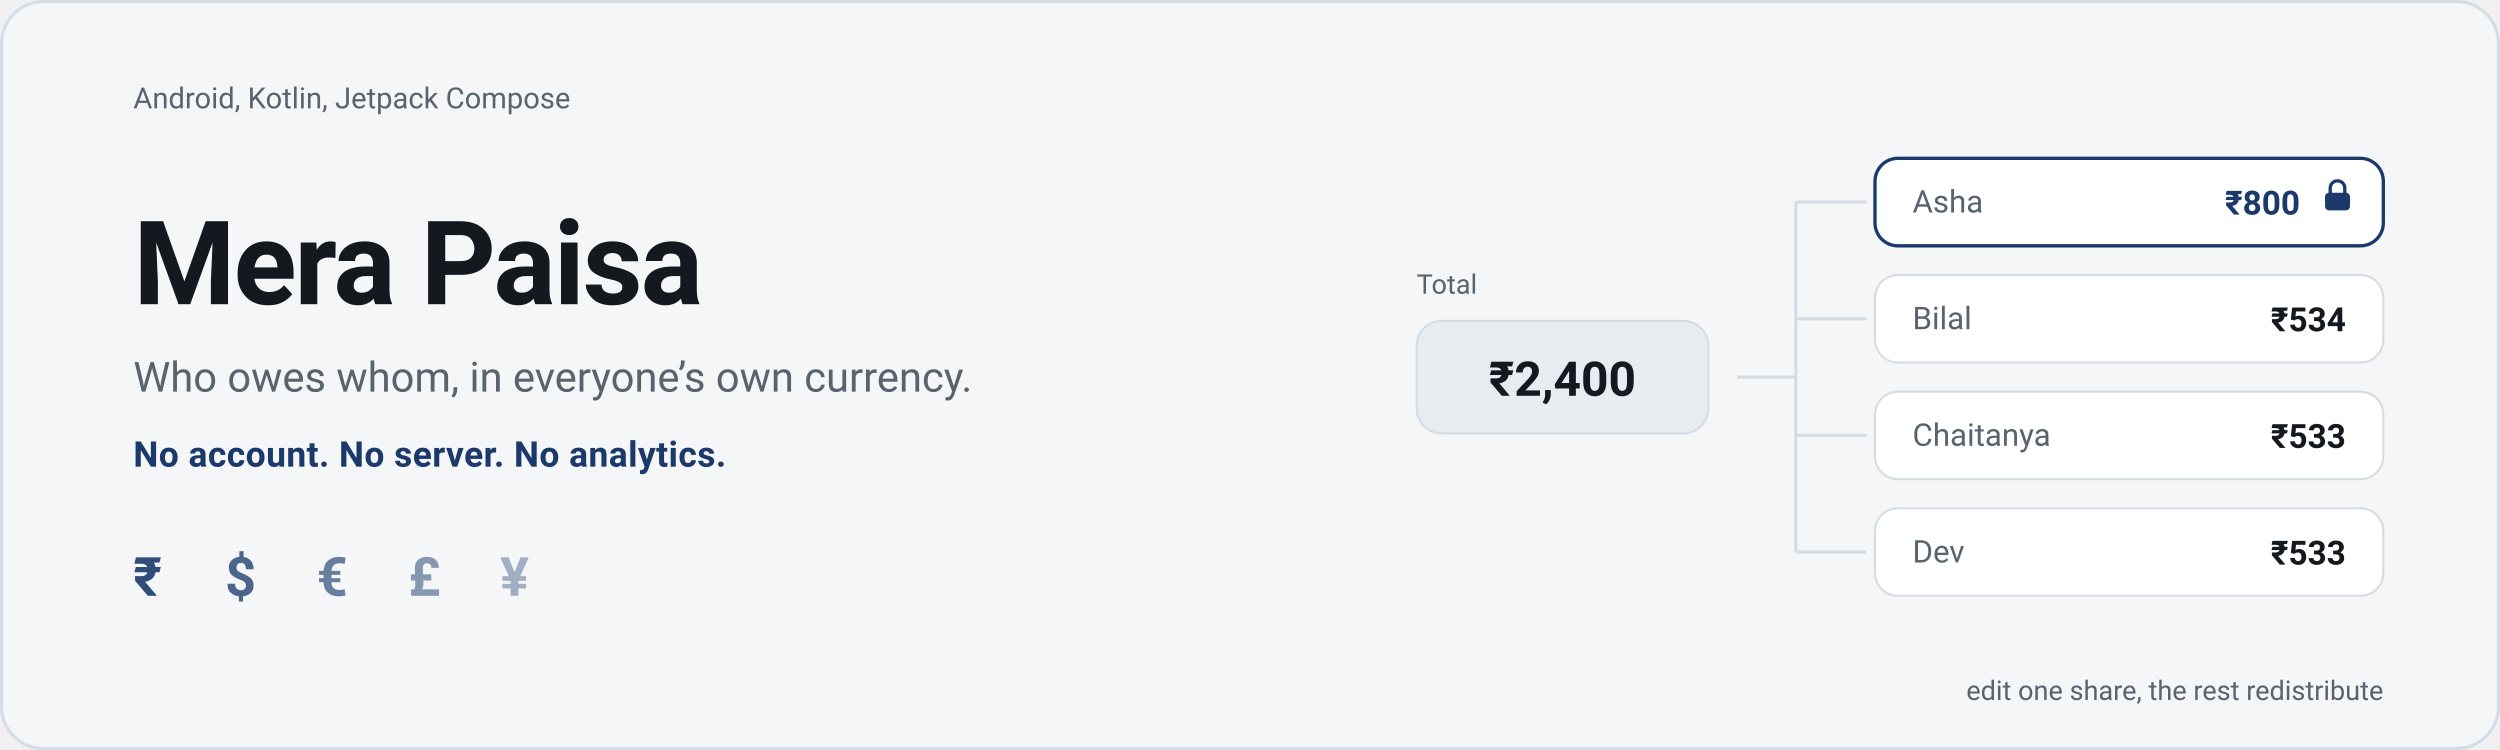
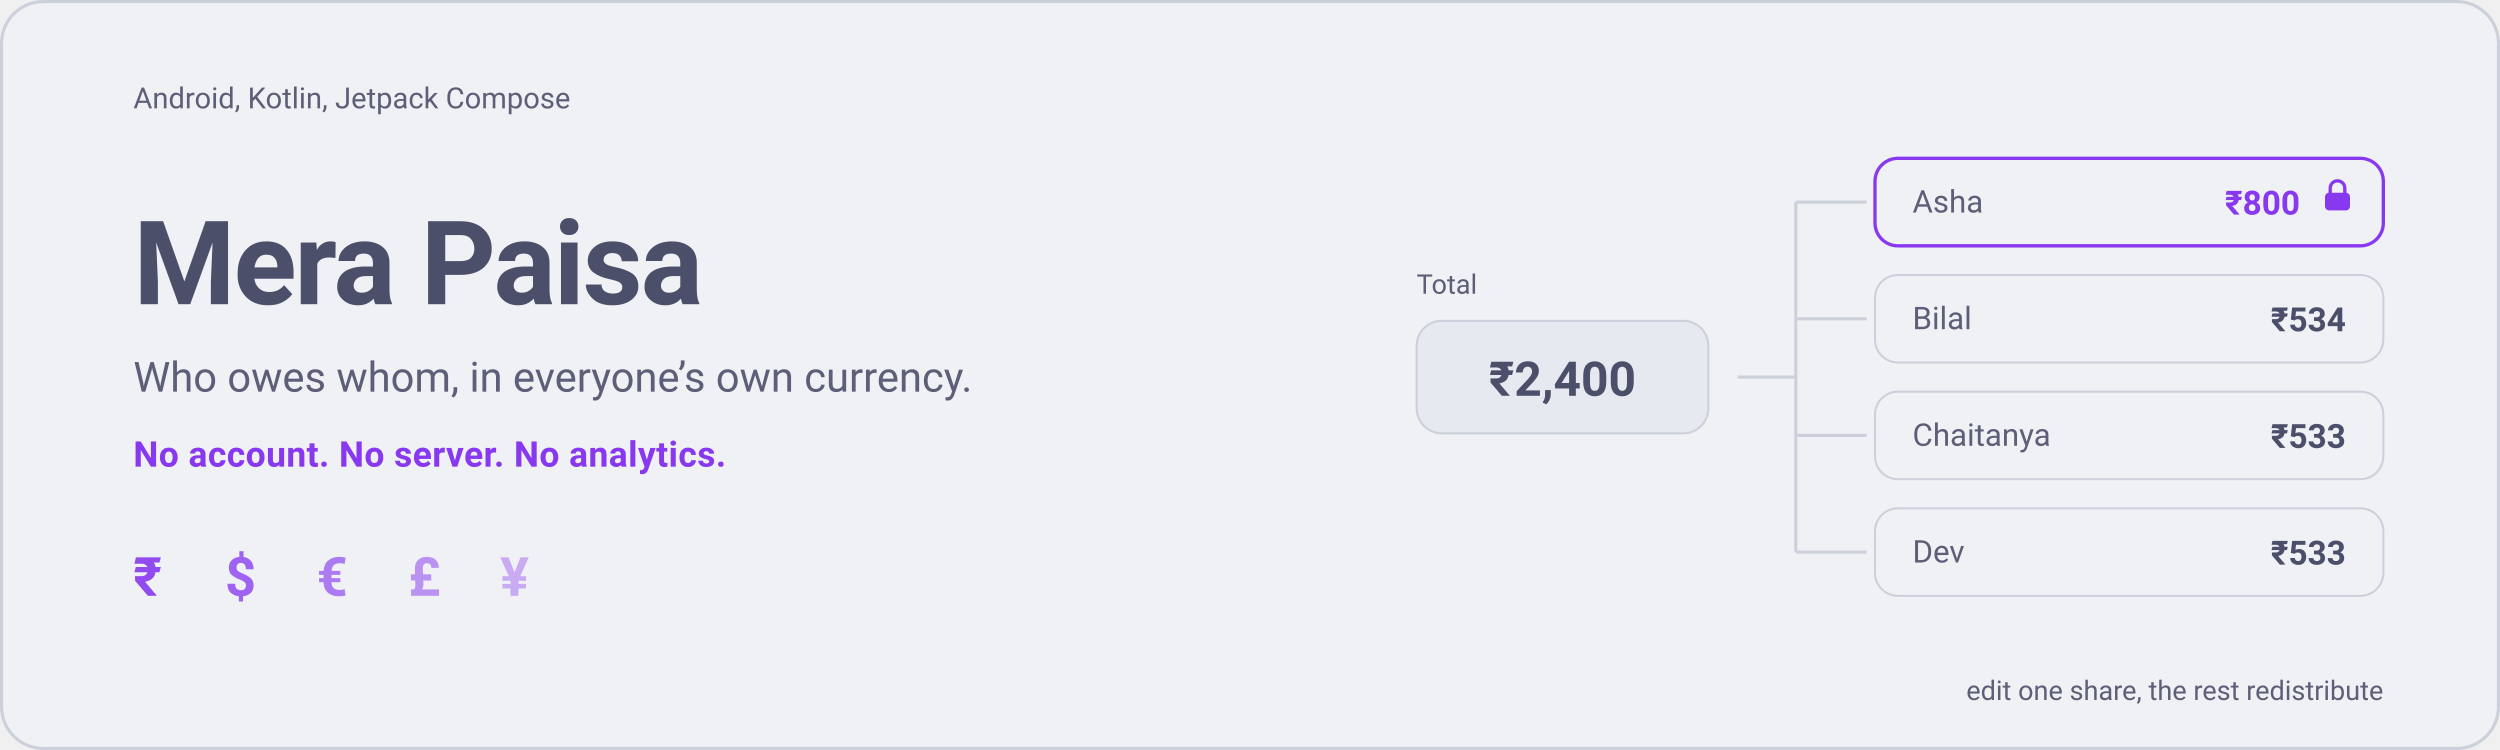
<svg xmlns="http://www.w3.org/2000/svg" viewBox="0 0 1200 360" width="1200" height="360" role="img" aria-label="Mera Paisa. Who owes whom, in everyone's own currency. No account, no server, no analytics. An expense of 2,400 rupees split four ways: Asha is locked at 800 and the remaining 1,600 redistributes as 534, 533 and 533.">
  <style>
    .wordmark{ font-family:-apple-system, BlinkMacSystemFont, 'Segoe UI', Roboto, Helvetica, Arial, sans-serif; font-size:56px; font-weight:700; letter-spacing:-1px; }
    .tag     { font-family:-apple-system, BlinkMacSystemFont, 'Segoe UI', Roboto, Helvetica, Arial, sans-serif; font-size:20px; }
    .hook    { font-family:-apple-system, BlinkMacSystemFont, 'Segoe UI', Roboto, Helvetica, Arial, sans-serif; font-size:17px; font-weight:600; letter-spacing:0.2px; }
    .cur     { font-family:-apple-system, BlinkMacSystemFont, 'Segoe UI', Roboto, Helvetica, Arial, sans-serif; font-size:26px; font-weight:600; }
    .total   { font-family:-apple-system, BlinkMacSystemFont, 'Segoe UI', Roboto, Helvetica, Arial, sans-serif; font-size:23px; font-weight:700; }
    .nm      { font-family:-apple-system, BlinkMacSystemFont, 'Segoe UI', Roboto, Helvetica, Arial, sans-serif; font-size:15px; }
    .amt     { font-family:-apple-system, BlinkMacSystemFont, 'Segoe UI', Roboto, Helvetica, Arial, sans-serif; font-size:16px; font-weight:700; }
    .eyebrow { font-family:-apple-system, BlinkMacSystemFont, 'Segoe UI', Roboto, Helvetica, Arial, sans-serif; font-size:14px; }
    .micro   { font-family:-apple-system, BlinkMacSystemFont, 'Segoe UI', Roboto, Helvetica, Arial, sans-serif; font-size:13px; }
    .cap     { font-family:-apple-system, BlinkMacSystemFont, 'Segoe UI', Roboto, Helvetica, Arial, sans-serif; font-size:13px; }
    @media (prefers-reduced-motion: no-preference) {
      @keyframes slidein { from { opacity:0; transform:translateX(14px); } }
      @keyframes fadein  { from { opacity:0; } }
    }
  </style>
-   <rect x="0.75" y="0.75" width="1198.5" height="358.5" rx="20" fill="#F4F6F8" stroke="#D4DCE5" stroke-width="1.5" />
-   <text x="64" y="52" class="eyebrow" fill="#59636E">Android, Kotlin, Jetpack Compose</text>
-   <text x="64" y="146" class="wordmark" fill="#141920">Mera Paisa</text>
-   <text x="64" y="188" class="tag" fill="#59636E">Who owes whom, in everyone’s own currency.</text>
-   <text x="64" y="224" class="hook" fill="#1B3A6B">No account. No server. No analytics.</text>
-   <text x="64" y="286" class="cur" fill="#1B3A6B" opacity="0.90">₹</text>
-   <text x="108" y="286" class="cur" fill="#1B3A6B" opacity="0.77">$</text>
-   <text x="152" y="286" class="cur" fill="#1B3A6B" opacity="0.64">€</text>
-   <text x="196" y="286" class="cur" fill="#1B3A6B" opacity="0.51">£</text>
-   <text x="240" y="286" class="cur" fill="#1B3A6B" opacity="0.38">¥</text>
-   <text x="680.0" y="141.0" class="micro" fill="#59636E">Total</text>
-   <rect x="680.0" y="154.0" width="140.0" height="54.0" rx="12" fill="#E7ECF1" stroke="#D4DCE5" />
-   <text x="750.0" y="190.0" class="total" text-anchor="middle" fill="#141920">₹2,400</text>
-   <path d="M834.0 181.0 H862.0 M862.0 97.0 V265.0" stroke="#D4DCE5" stroke-width="1.5" fill="none" />
-   <path d="M862.0 97.0 H896.0" stroke="#D4DCE5" stroke-width="1.5" />
-   <rect x="900.0" y="76.0" width="244.0" height="42.0" rx="11" fill="#FFFFFF" stroke="#1B3A6B" stroke-width="1.6" />
-   <text x="918.0" y="102.0" class="nm" fill="#59636E">Asha</text>
-   <text x="1104.0" y="103.0" class="amt" text-anchor="end" fill="#1B3A6B">₹800</text>
-   <g stroke="#1B3A6B" fill="none" stroke-width="1.6" stroke-linecap="round">
+   <rect x="0.75" y="0.75" width="1198.5" height="358.5" rx="20" fill="#EFF1F5" stroke="#CCD0DA" stroke-width="1.5" />
+   <text x="64" y="52" class="eyebrow" fill="#5C5F77">Android, Kotlin, Jetpack Compose</text>
+   <text x="64" y="146" class="wordmark" fill="#4C4F69">Mera Paisa</text>
+   <text x="64" y="188" class="tag" fill="#5C5F77">Who owes whom, in everyone’s own currency.</text>
+   <text x="64" y="224" class="hook" fill="#8839EF">No account. No server. No analytics.</text>
+   <text x="64" y="286" class="cur" fill="#8839EF" opacity="0.90">₹</text>
+   <text x="108" y="286" class="cur" fill="#8839EF" opacity="0.77">$</text>
+   <text x="152" y="286" class="cur" fill="#8839EF" opacity="0.64">€</text>
+   <text x="196" y="286" class="cur" fill="#8839EF" opacity="0.51">£</text>
+   <text x="240" y="286" class="cur" fill="#8839EF" opacity="0.38">¥</text>
+   <text x="680.0" y="141.0" class="micro" fill="#5C5F77">Total</text>
+   <rect x="680.0" y="154.0" width="140.0" height="54.0" rx="12" fill="#E6E9EF" stroke="#CCD0DA" />
+   <text x="750.0" y="190.0" class="total" text-anchor="middle" fill="#4C4F69">₹2,400</text>
+   <path d="M834.0 181.0 H862.0 M862.0 97.0 V265.0" stroke="#CCD0DA" stroke-width="1.5" fill="none" />
+   <path d="M862.0 97.0 H896.0" stroke="#CCD0DA" stroke-width="1.5" />
+   <rect x="900.0" y="76.0" width="244.0" height="42.0" rx="11" fill="#EFF1F5" stroke="#8839EF" stroke-width="1.6" />
+   <text x="918.0" y="102.0" class="nm" fill="#5C5F77">Asha</text>
+   <text x="1104.0" y="103.0" class="amt" text-anchor="end" fill="#8839EF">₹800</text>
+   <g stroke="#8839EF" fill="none" stroke-width="1.6" stroke-linecap="round">
    <path d="M1118.5 92.5 v-2.2 a3.5 3.5 0 0 1 7 0 v2.2" />
  </g>
-   <rect x="1116.0" y="92.5" width="12" height="8.5" rx="2" fill="#1B3A6B" />
-   <path d="M862.0 153.0 H896.0" stroke="#D4DCE5" stroke-width="1.5" />
-   <rect x="900.0" y="132.0" width="244.0" height="42.0" rx="11" fill="#FFFFFF" stroke="#D4DCE5" stroke-width="1" />
-   <text x="918.0" y="158.0" class="nm" fill="#59636E">Bilal</text>
-   <text x="1126.0" y="159.0" class="amt" text-anchor="end" fill="#141920">₹534</text>
-   <path d="M862.0 209.0 H896.0" stroke="#D4DCE5" stroke-width="1.5" />
-   <rect x="900.0" y="188.0" width="244.0" height="42.0" rx="11" fill="#FFFFFF" stroke="#D4DCE5" stroke-width="1" />
-   <text x="918.0" y="214.0" class="nm" fill="#59636E">Chaitanya</text>
-   <text x="1126.0" y="215.0" class="amt" text-anchor="end" fill="#141920">₹533</text>
-   <path d="M862.0 265.0 H896.0" stroke="#D4DCE5" stroke-width="1.5" />
-   <rect x="900.0" y="244.0" width="244.0" height="42.0" rx="11" fill="#FFFFFF" stroke="#D4DCE5" stroke-width="1" />
-   <text x="918.0" y="270.0" class="nm" fill="#59636E">Dev</text>
-   <text x="1126.0" y="271.0" class="amt" text-anchor="end" fill="#141920">₹533</text>
-   <text x="1144.0" y="336" class="cap" text-anchor="end" fill="#59636E">edit one share, the rest redistribute</text>
+   <rect x="1116.0" y="92.5" width="12" height="8.5" rx="2" fill="#8839EF" />
+   <path d="M862.0 153.0 H896.0" stroke="#CCD0DA" stroke-width="1.5" />
+   <rect x="900.0" y="132.0" width="244.0" height="42.0" rx="11" fill="#EFF1F5" stroke="#CCD0DA" stroke-width="1" />
+   <text x="918.0" y="158.0" class="nm" fill="#5C5F77">Bilal</text>
+   <text x="1126.0" y="159.0" class="amt" text-anchor="end" fill="#4C4F69">₹534</text>
+   <path d="M862.0 209.0 H896.0" stroke="#CCD0DA" stroke-width="1.5" />
+   <rect x="900.0" y="188.0" width="244.0" height="42.0" rx="11" fill="#EFF1F5" stroke="#CCD0DA" stroke-width="1" />
+   <text x="918.0" y="214.0" class="nm" fill="#5C5F77">Chaitanya</text>
+   <text x="1126.0" y="215.0" class="amt" text-anchor="end" fill="#4C4F69">₹533</text>
+   <path d="M862.0 265.0 H896.0" stroke="#CCD0DA" stroke-width="1.5" />
+   <rect x="900.0" y="244.0" width="244.0" height="42.0" rx="11" fill="#EFF1F5" stroke="#CCD0DA" stroke-width="1" />
+   <text x="918.0" y="270.0" class="nm" fill="#5C5F77">Dev</text>
+   <text x="1126.0" y="271.0" class="amt" text-anchor="end" fill="#4C4F69">₹533</text>
+   <text x="1144.0" y="336" class="cap" text-anchor="end" fill="#5C5F77">edit one share, the rest redistribute</text>
</svg>
